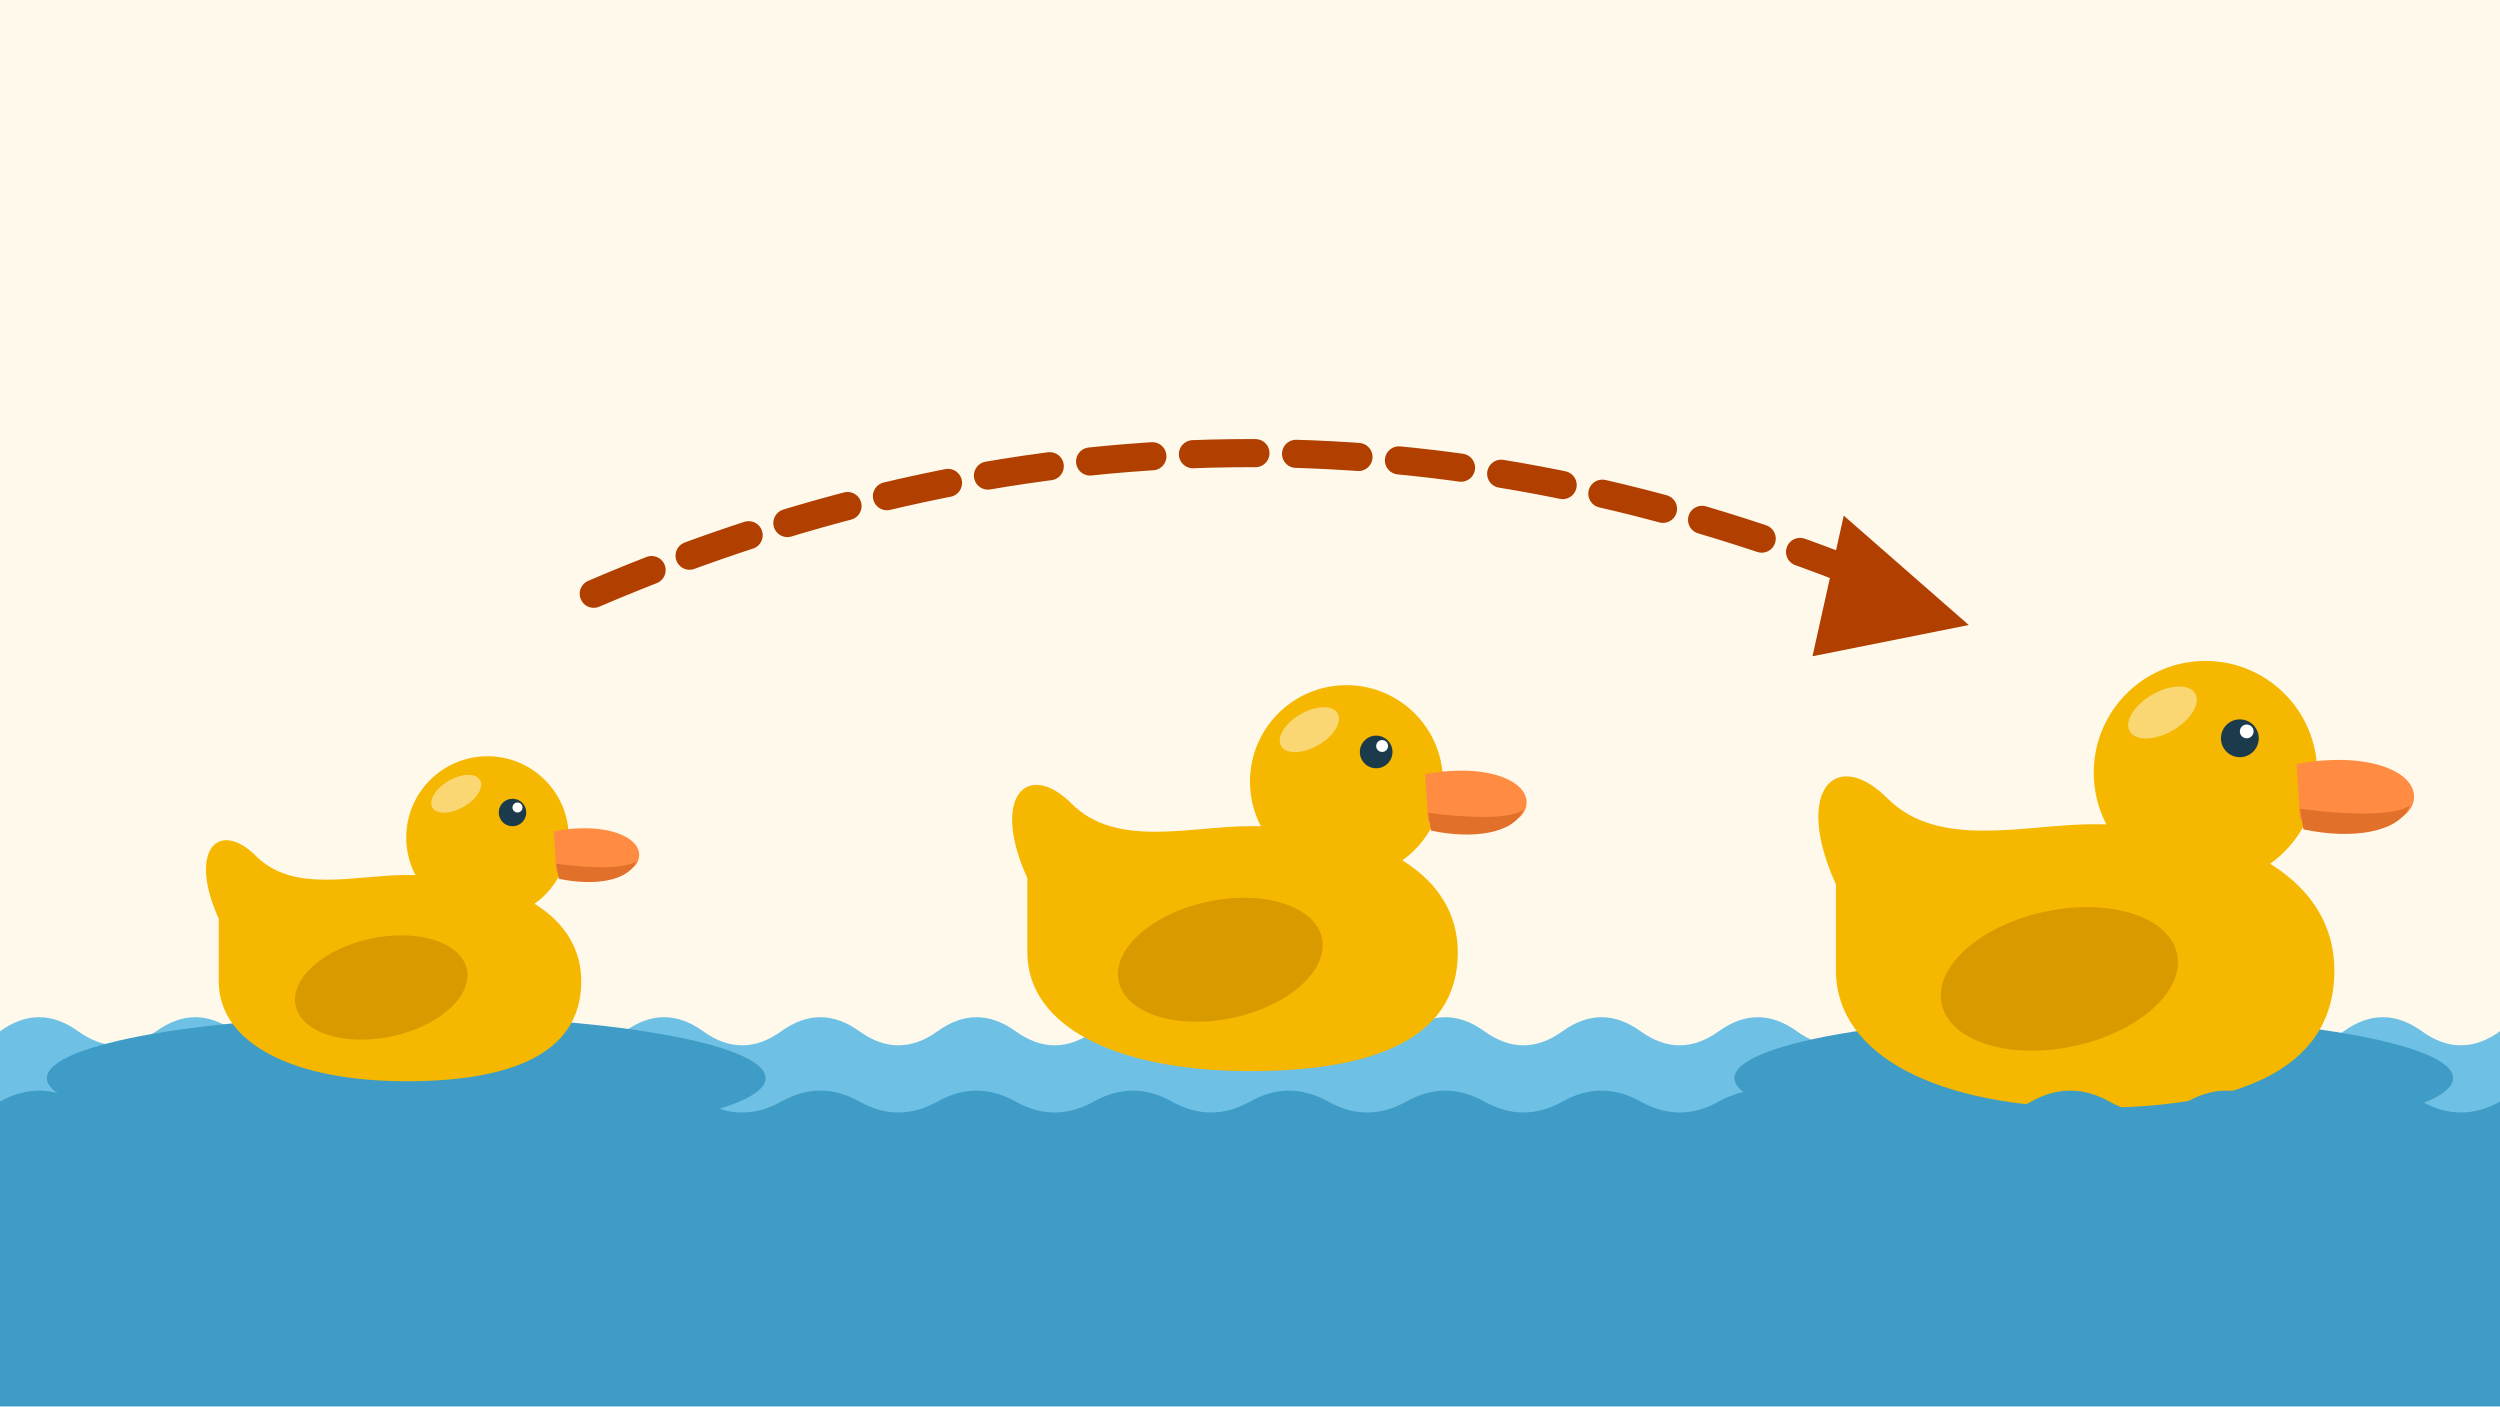
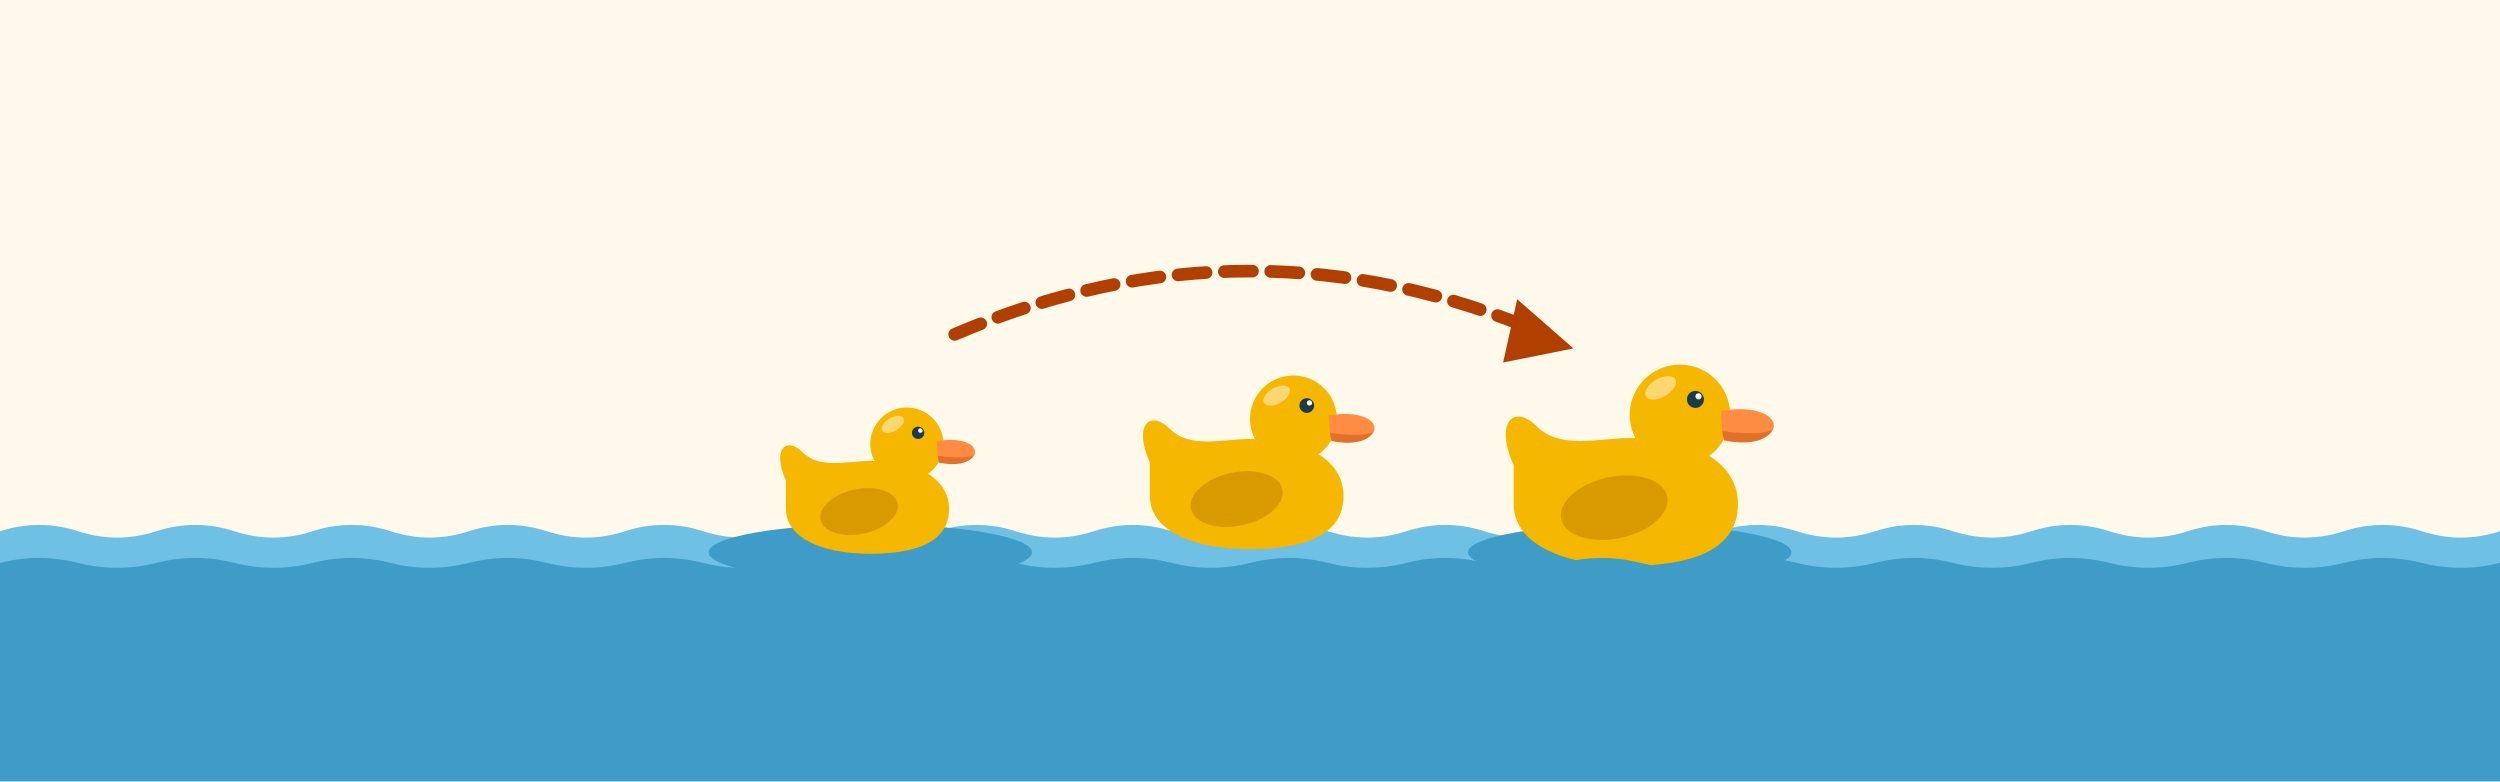
- <svg xmlns="http://www.w3.org/2000/svg" viewBox="0 0 1600 900" width="1600" height="900">
-   <rect width="1600" height="900" fill="#FFF9EC" />
-   <path d="M0 660 q25 -18 50 0 t50 0 q25 -18 50 0 t50 0 q25 -18 50 0 t50 0 q25 -18 50 0 t50 0 q25 -18 50 0 t50 0 q25 -18 50 0 t50 0 q25 -18 50 0 t50 0 q25 -18 50 0 t50 0 q25 -18 50 0 t50 0 q25 -18 50 0 t50 0 q25 -18 50 0 t50 0 q25 -18 50 0 t50 0 q25 -18 50 0 t50 0 q25 -18 50 0 t50 0 q25 -18 50 0 t50 0 q25 -18 50 0 t50 0 V900 H0Z" fill="#6EC1E4" />
-   <ellipse cx="260" cy="690" rx="230" ry="40" fill="#3E9CC6" />
-   <ellipse cx="1340" cy="690" rx="230" ry="40" fill="#3E9CC6" />
-   <path d="M380 380Q800 200 1220 380" stroke="#B03F00" stroke-width="18" fill="none" stroke-dasharray="40 26" stroke-linecap="round" />
-   <path d="M1180 330L1260 400 1160 420Z" fill="#B03F00" />
-   <g transform="translate(260 620) scale(0.8 0.8)">
-     <path d="M-150-40C-175-95-150-120-120-90-90-60-40-75 0-75 90-75 140-40 140 10 140 70 80 90 0 90-90 90-150 60-150 10Z" fill="#F5B700" />
-     <ellipse cx="-20" cy="15" rx="70" ry="40" fill="#D99A00" transform="rotate(-12 -20 15)" />
-     <circle cx="65" cy="-105" r="65" fill="#F5B700" />
-     <path d="M118-110C160-118 190-105 186-88 182-72 150-70 120-78Z" fill="#FF8C42" />
-     <path d="M120-84C150-80 176-80 184-86 178-70 150-66 122-72Z" fill="#E0702A" />
-     <circle cx="85" cy="-125" r="11" fill="#1B3A4B" />
-     <circle cx="89" cy="-129" r="4" fill="#FFFFFF" />
-     <ellipse cx="40" cy="-140" rx="22" ry="12" fill="#FFFFFF" opacity=".45" transform="rotate(-30 40 -140)" />
+ <svg xmlns="http://www.w3.org/2000/svg" viewBox="0 0 1600 500" width="1600" height="500">
+   <rect width="1600" height="500" fill="#FFF9EC" />
+   <path d="M0 340 q25 -8.1 50 0 t50 0 q25 -8.1 50 0 t50 0 q25 -8.1 50 0 t50 0 q25 -8.1 50 0 t50 0 q25 -8.1 50 0 t50 0 q25 -8.1 50 0 t50 0 q25 -8.1 50 0 t50 0 q25 -8.1 50 0 t50 0 q25 -8.1 50 0 t50 0 q25 -8.1 50 0 t50 0 q25 -8.1 50 0 t50 0 q25 -8.1 50 0 t50 0 q25 -8.1 50 0 t50 0 q25 -8.1 50 0 t50 0 q25 -8.1 50 0 t50 0 q25 -8.1 50 0 t50 0 V500 H0Z" fill="#6EC1E4" />
+   <g transform="translate(440 43) scale(0.45)">
+     <ellipse cx="260" cy="690" rx="230" ry="40" fill="#3E9CC6" />
+     <ellipse cx="1340" cy="690" rx="230" ry="40" fill="#3E9CC6" />
+     <path d="M380 380Q800 200 1220 380" stroke="#B03F00" stroke-width="18" fill="none" stroke-dasharray="40 26" stroke-linecap="round" />
+     <path d="M1180 330L1260 400 1160 420Z" fill="#B03F00" />
+     <g transform="translate(260 620) scale(0.8 0.8)">
+       <path d="M-150-40C-175-95-150-120-120-90-90-60-40-75 0-75 90-75 140-40 140 10 140 70 80 90 0 90-90 90-150 60-150 10Z" fill="#F5B700" />
+       <ellipse cx="-20" cy="15" rx="70" ry="40" fill="#D99A00" transform="rotate(-12 -20 15)" />
+       <circle cx="65" cy="-105" r="65" fill="#F5B700" />
+       <path d="M118-110C160-118 190-105 186-88 182-72 150-70 120-78Z" fill="#FF8C42" />
+       <path d="M120-84C150-80 176-80 184-86 178-70 150-66 122-72Z" fill="#E0702A" />
+       <circle cx="85" cy="-125" r="11" fill="#1B3A4B" />
+       <circle cx="89" cy="-129" r="4" fill="#FFFFFF" />
+       <ellipse cx="40" cy="-140" rx="22" ry="12" fill="#FFFFFF" opacity=".45" transform="rotate(-30 40 -140)" />
+     </g>
+     <g transform="translate(800 600) scale(0.95 0.95)">
+       <path d="M-150-40C-175-95-150-120-120-90-90-60-40-75 0-75 90-75 140-40 140 10 140 70 80 90 0 90-90 90-150 60-150 10Z" fill="#F5B700" />
+       <ellipse cx="-20" cy="15" rx="70" ry="40" fill="#D99A00" transform="rotate(-12 -20 15)" />
+       <circle cx="65" cy="-105" r="65" fill="#F5B700" />
+       <path d="M118-110C160-118 190-105 186-88 182-72 150-70 120-78Z" fill="#FF8C42" />
+       <path d="M120-84C150-80 176-80 184-86 178-70 150-66 122-72Z" fill="#E0702A" />
+       <circle cx="85" cy="-125" r="11" fill="#1B3A4B" />
+       <circle cx="89" cy="-129" r="4" fill="#FFFFFF" />
+       <ellipse cx="40" cy="-140" rx="22" ry="12" fill="#FFFFFF" opacity=".45" transform="rotate(-30 40 -140)" />
+     </g>
+     <g transform="translate(1340 610) scale(1.1 1.1)">
+       <path d="M-150-40C-175-95-150-120-120-90-90-60-40-75 0-75 90-75 140-40 140 10 140 70 80 90 0 90-90 90-150 60-150 10Z" fill="#F5B700" />
+       <ellipse cx="-20" cy="15" rx="70" ry="40" fill="#D99A00" transform="rotate(-12 -20 15)" />
+       <circle cx="65" cy="-105" r="65" fill="#F5B700" />
+       <path d="M118-110C160-118 190-105 186-88 182-72 150-70 120-78Z" fill="#FF8C42" />
+       <path d="M120-84C150-80 176-80 184-86 178-70 150-66 122-72Z" fill="#E0702A" />
+       <circle cx="85" cy="-125" r="11" fill="#1B3A4B" />
+       <circle cx="89" cy="-129" r="4" fill="#FFFFFF" />
+       <ellipse cx="40" cy="-140" rx="22" ry="12" fill="#FFFFFF" opacity=".45" transform="rotate(-30 40 -140)" />
+     </g>
  </g>
-   <g transform="translate(800 600) scale(0.95 0.95)">
-     <path d="M-150-40C-175-95-150-120-120-90-90-60-40-75 0-75 90-75 140-40 140 10 140 70 80 90 0 90-90 90-150 60-150 10Z" fill="#F5B700" />
-     <ellipse cx="-20" cy="15" rx="70" ry="40" fill="#D99A00" transform="rotate(-12 -20 15)" />
-     <circle cx="65" cy="-105" r="65" fill="#F5B700" />
-     <path d="M118-110C160-118 190-105 186-88 182-72 150-70 120-78Z" fill="#FF8C42" />
-     <path d="M120-84C150-80 176-80 184-86 178-70 150-66 122-72Z" fill="#E0702A" />
-     <circle cx="85" cy="-125" r="11" fill="#1B3A4B" />
-     <circle cx="89" cy="-129" r="4" fill="#FFFFFF" />
-     <ellipse cx="40" cy="-140" rx="22" ry="12" fill="#FFFFFF" opacity=".45" transform="rotate(-30 40 -140)" />
-   </g>
-   <g transform="translate(1340 610) scale(1.1 1.1)">
-     <path d="M-150-40C-175-95-150-120-120-90-90-60-40-75 0-75 90-75 140-40 140 10 140 70 80 90 0 90-90 90-150 60-150 10Z" fill="#F5B700" />
-     <ellipse cx="-20" cy="15" rx="70" ry="40" fill="#D99A00" transform="rotate(-12 -20 15)" />
-     <circle cx="65" cy="-105" r="65" fill="#F5B700" />
-     <path d="M118-110C160-118 190-105 186-88 182-72 150-70 120-78Z" fill="#FF8C42" />
-     <path d="M120-84C150-80 176-80 184-86 178-70 150-66 122-72Z" fill="#E0702A" />
-     <circle cx="85" cy="-125" r="11" fill="#1B3A4B" />
-     <circle cx="89" cy="-129" r="4" fill="#FFFFFF" />
-     <ellipse cx="40" cy="-140" rx="22" ry="12" fill="#FFFFFF" opacity=".45" transform="rotate(-30 40 -140)" />
-   </g>
-   <path d="M0 705 q25 -14 50 0 t50 0 q25 -14 50 0 t50 0 q25 -14 50 0 t50 0 q25 -14 50 0 t50 0 q25 -14 50 0 t50 0 q25 -14 50 0 t50 0 q25 -14 50 0 t50 0 q25 -14 50 0 t50 0 q25 -14 50 0 t50 0 q25 -14 50 0 t50 0 q25 -14 50 0 t50 0 q25 -14 50 0 t50 0 q25 -14 50 0 t50 0 q25 -14 50 0 t50 0 q25 -14 50 0 t50 0 q25 -14 50 0 t50 0 V900 H0Z" fill="#3E9CC6" />
+   <path d="M0 360.25 q25 -6.3 50 0 t50 0 q25 -6.3 50 0 t50 0 q25 -6.3 50 0 t50 0 q25 -6.3 50 0 t50 0 q25 -6.3 50 0 t50 0 q25 -6.3 50 0 t50 0 q25 -6.3 50 0 t50 0 q25 -6.3 50 0 t50 0 q25 -6.3 50 0 t50 0 q25 -6.3 50 0 t50 0 q25 -6.3 50 0 t50 0 q25 -6.3 50 0 t50 0 q25 -6.3 50 0 t50 0 q25 -6.3 50 0 t50 0 q25 -6.3 50 0 t50 0 q25 -6.3 50 0 t50 0 V500 H0Z" fill="#3E9CC6" />
</svg>
